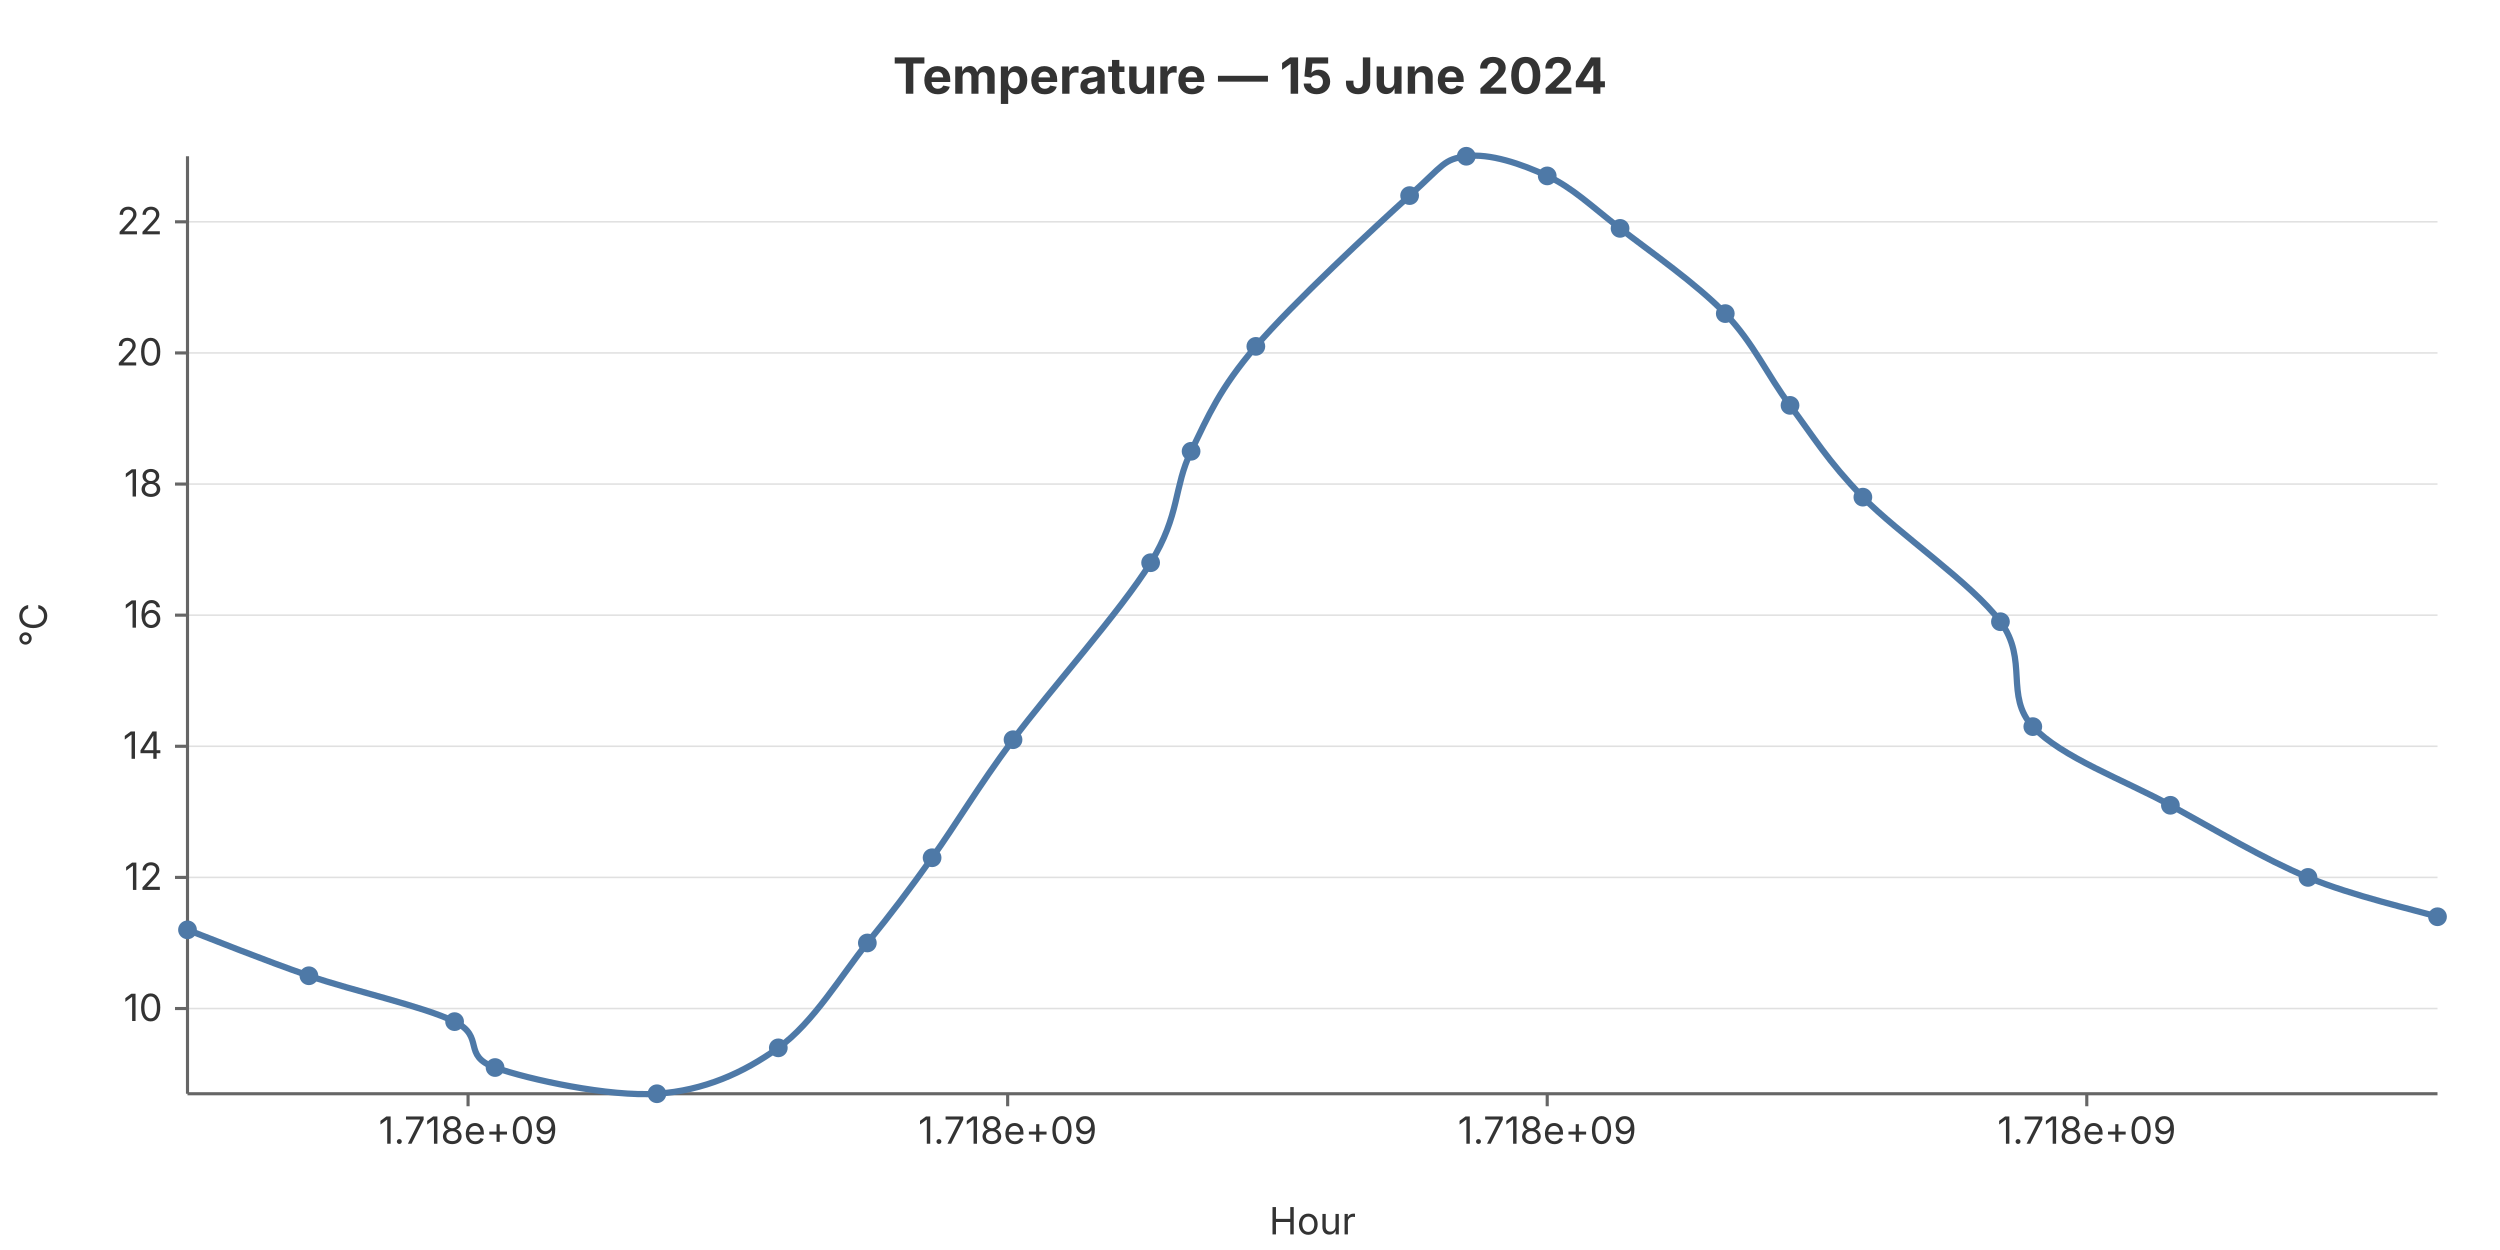
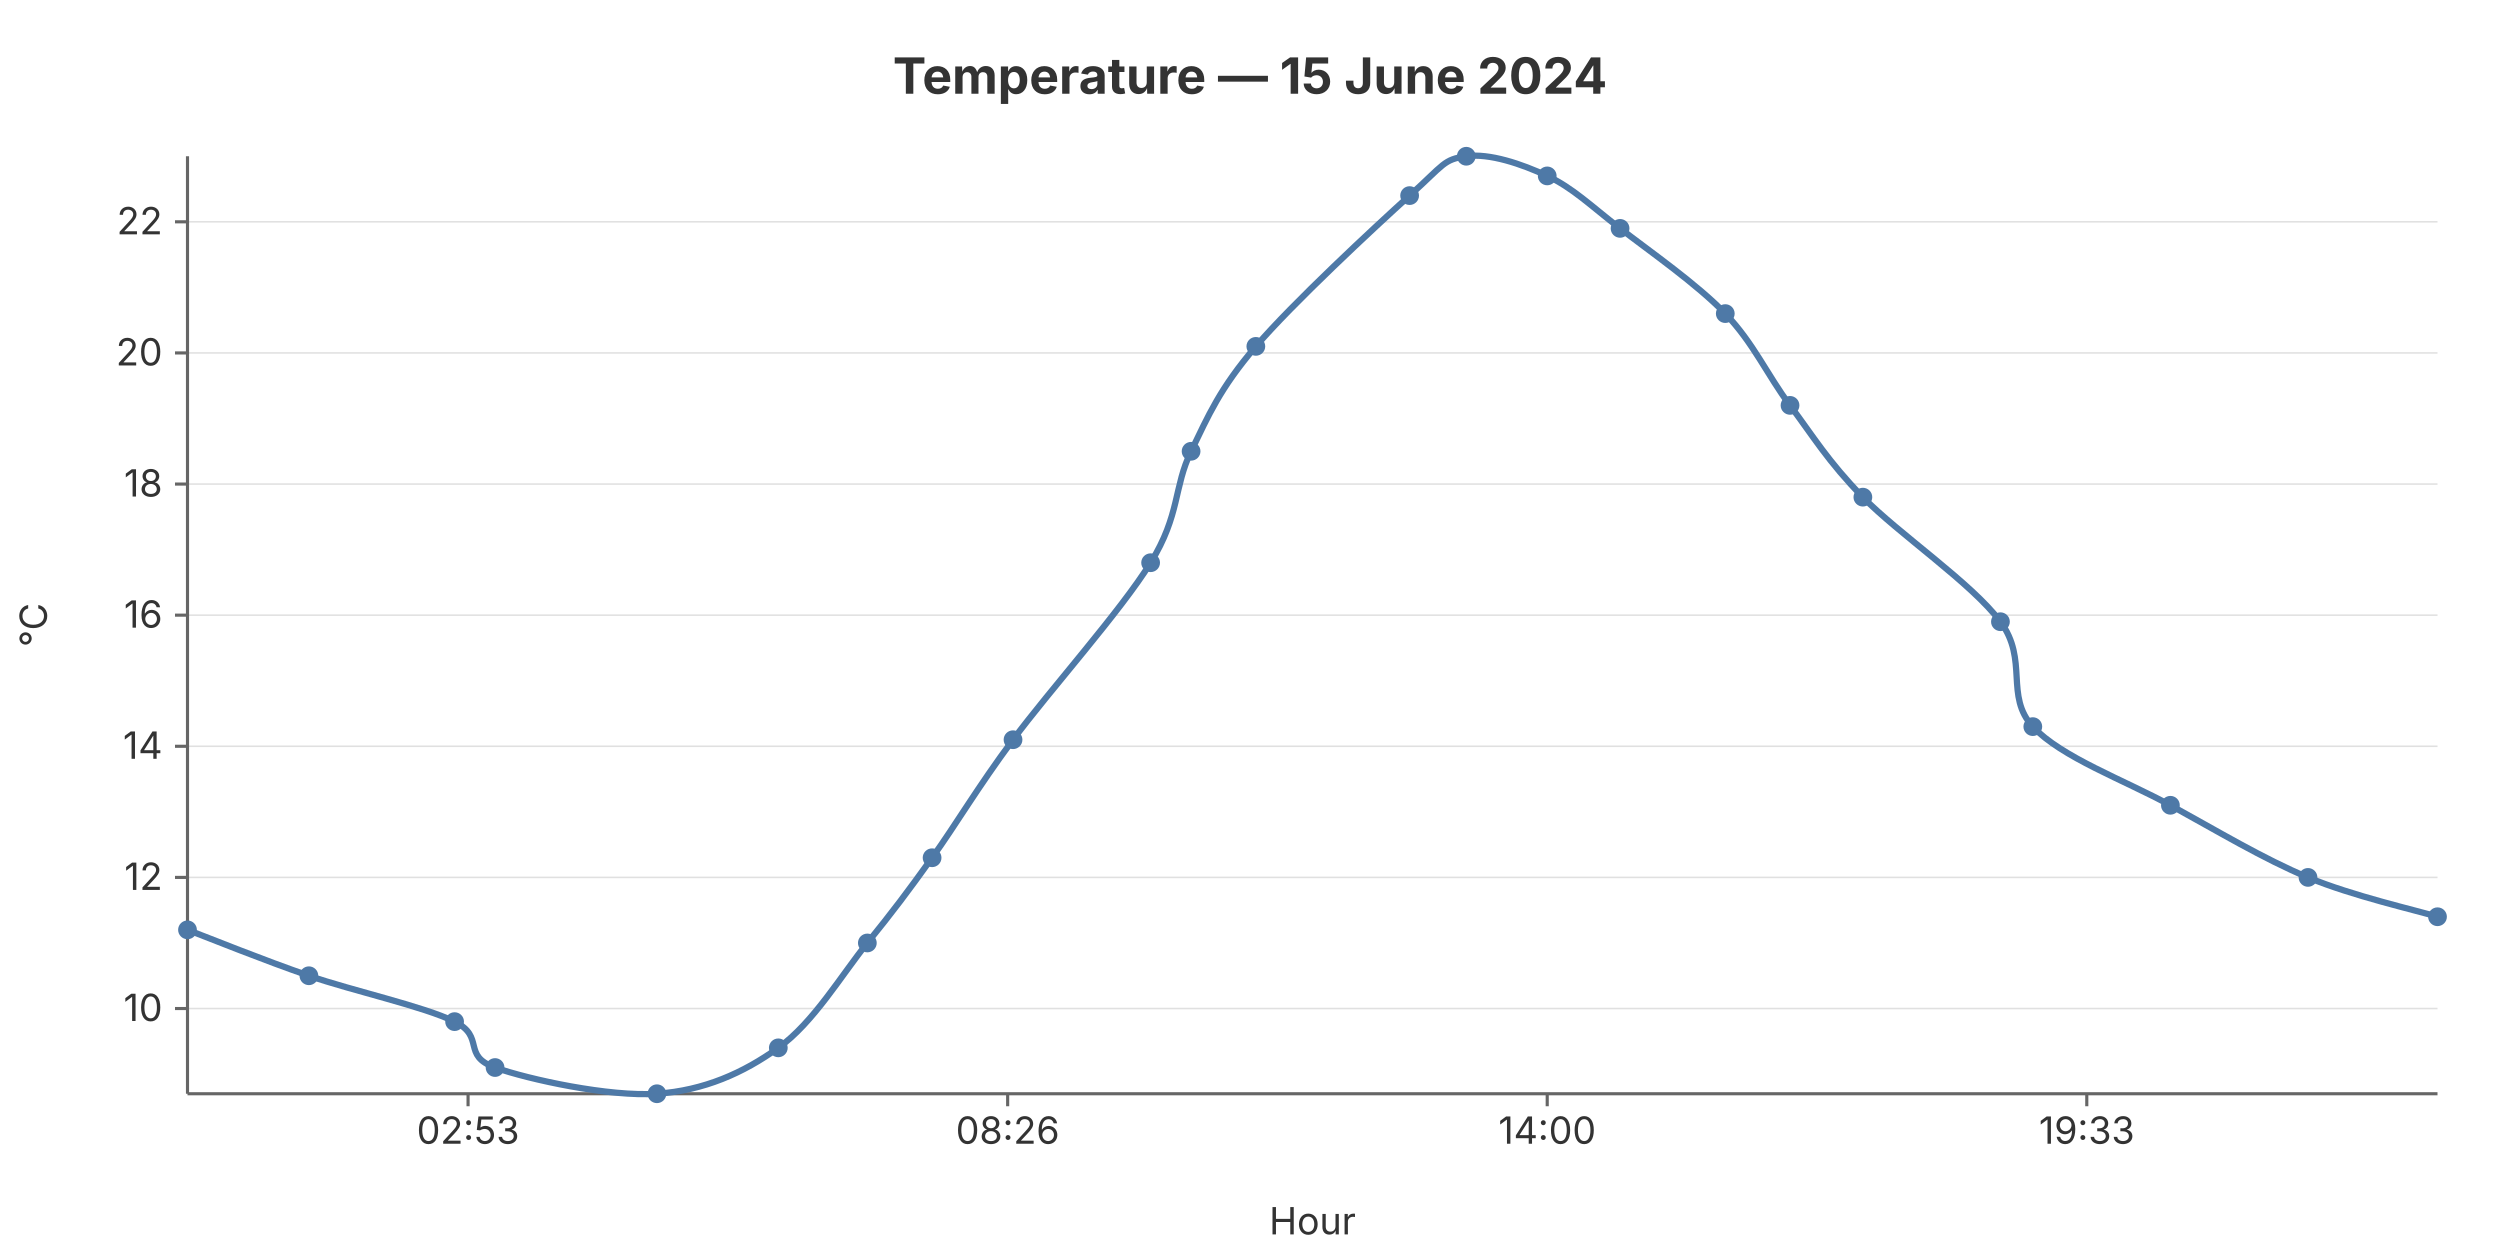
<svg xmlns="http://www.w3.org/2000/svg" viewBox="0 0 800 400" role="img" aria-labelledby="chart-title">
  <style>
    .tooltip { display: none; pointer-events: none; }
    .data-point:hover .tooltip { display: block; }
    .point { transition: r 0.15s; }
    .data-point:hover .point { r: 5; }
    .line { transition: stroke-width 0.2s; }
  </style>
  <rect x="0.00" y="0.00" width="800.00" height="400.00" fill="#ffffff" />
  <g class="grid">
    <line x1="60.00" y1="322.73" x2="780.00" y2="322.73" stroke="#e0e0e0" stroke-width="0.5" />
    <line x1="60.00" y1="280.77" x2="780.00" y2="280.77" stroke="#e0e0e0" stroke-width="0.5" />
    <line x1="60.00" y1="238.81" x2="780.00" y2="238.81" stroke="#e0e0e0" stroke-width="0.5" />
    <line x1="60.00" y1="196.85" x2="780.00" y2="196.85" stroke="#e0e0e0" stroke-width="0.5" />
    <line x1="60.00" y1="154.90" x2="780.00" y2="154.90" stroke="#e0e0e0" stroke-width="0.5" />
    <line x1="60.00" y1="112.94" x2="780.00" y2="112.94" stroke="#e0e0e0" stroke-width="0.5" />
    <line x1="60.00" y1="70.98" x2="780.00" y2="70.98" stroke="#e0e0e0" stroke-width="0.5" />
  </g>
  <g class="y-axis">
    <line x1="60.00" y1="50.00" x2="60.00" y2="350.00" stroke="#666666" stroke-width="1" />
    <line x1="56.00" y1="322.73" x2="60.00" y2="322.73" stroke="#666666" stroke-width="1" />
    <text x="52.00" y="326.73" text-anchor="end" fill="#333333" font-size="12" font-family="system-ui, -apple-system, sans-serif">10</text>
    <line x1="56.00" y1="280.77" x2="60.00" y2="280.77" stroke="#666666" stroke-width="1" />
    <text x="52.00" y="284.77" text-anchor="end" fill="#333333" font-size="12" font-family="system-ui, -apple-system, sans-serif">12</text>
    <line x1="56.00" y1="238.81" x2="60.00" y2="238.81" stroke="#666666" stroke-width="1" />
    <text x="52.00" y="242.81" text-anchor="end" fill="#333333" font-size="12" font-family="system-ui, -apple-system, sans-serif">14</text>
    <line x1="56.00" y1="196.85" x2="60.00" y2="196.85" stroke="#666666" stroke-width="1" />
    <text x="52.00" y="200.85" text-anchor="end" fill="#333333" font-size="12" font-family="system-ui, -apple-system, sans-serif">16</text>
    <line x1="56.00" y1="154.90" x2="60.00" y2="154.90" stroke="#666666" stroke-width="1" />
    <text x="52.00" y="158.90" text-anchor="end" fill="#333333" font-size="12" font-family="system-ui, -apple-system, sans-serif">18</text>
    <line x1="56.00" y1="112.94" x2="60.00" y2="112.94" stroke="#666666" stroke-width="1" />
    <text x="52.00" y="116.94" text-anchor="end" fill="#333333" font-size="12" font-family="system-ui, -apple-system, sans-serif">20</text>
    <line x1="56.00" y1="70.98" x2="60.00" y2="70.98" stroke="#666666" stroke-width="1" />
    <text x="52.00" y="74.98" text-anchor="end" fill="#333333" font-size="12" font-family="system-ui, -apple-system, sans-serif">22</text>
    <text x="15.00" y="200.00" text-anchor="middle" fill="#333333" font-size="12" font-family="system-ui, -apple-system, sans-serif" transform="rotate(-90 15.00 200.00)">°C</text>
  </g>
  <g class="x-axis">
    <line x1="60.00" y1="350.00" x2="780.00" y2="350.00" stroke="#666666" stroke-width="1" />
    <line x1="149.78" y1="350.00" x2="149.78" y2="354.00" stroke="#666666" stroke-width="1" />
-     <text x="149.78" y="366.00" text-anchor="middle" fill="#333333" font-size="12" font-family="system-ui, -apple-system, sans-serif">1.718e+09</text>
+     <text x="149.78" y="366.00" text-anchor="middle" fill="#333333" font-size="12" font-family="system-ui, -apple-system, sans-serif">02:53</text>
    <line x1="322.45" y1="350.00" x2="322.45" y2="354.00" stroke="#666666" stroke-width="1" />
-     <text x="322.45" y="366.00" text-anchor="middle" fill="#333333" font-size="12" font-family="system-ui, -apple-system, sans-serif">1.718e+09</text>
+     <text x="322.45" y="366.00" text-anchor="middle" fill="#333333" font-size="12" font-family="system-ui, -apple-system, sans-serif">08:26</text>
    <line x1="495.11" y1="350.00" x2="495.11" y2="354.00" stroke="#666666" stroke-width="1" />
-     <text x="495.11" y="366.00" text-anchor="middle" fill="#333333" font-size="12" font-family="system-ui, -apple-system, sans-serif">1.718e+09</text>
+     <text x="495.11" y="366.00" text-anchor="middle" fill="#333333" font-size="12" font-family="system-ui, -apple-system, sans-serif">14:00</text>
    <line x1="667.77" y1="350.00" x2="667.77" y2="354.00" stroke="#666666" stroke-width="1" />
-     <text x="667.77" y="366.00" text-anchor="middle" fill="#333333" font-size="12" font-family="system-ui, -apple-system, sans-serif">1.718e+09</text>
+     <text x="667.77" y="366.00" text-anchor="middle" fill="#333333" font-size="12" font-family="system-ui, -apple-system, sans-serif">19:33</text>
    <text x="420.00" y="395.00" text-anchor="middle" fill="#333333" font-size="12" font-family="system-ui, -apple-system, sans-serif">Hour</text>
  </g>
  <text x="400.00" y="30.00" text-anchor="middle" fill="#333333" font-size="16" font-weight="bold" font-family="system-ui, -apple-system, sans-serif">Temperature — 15 June 2024</text>
  <g class="series-0">
    <path d="M60.00,297.55 C66.47,300.00 84.60,307.34 98.85,312.24 C113.09,317.13 135.54,322.03 145.47,326.92 C155.40,331.82 147.63,337.76 158.42,341.61 C169.21,345.45 195.11,351.05 210.22,350.00 C225.32,348.95 237.84,343.36 249.06,335.31 C260.29,327.27 269.35,311.89 277.55,301.75 C285.76,291.61 290.50,285.31 298.27,274.48 C306.04,263.64 312.52,252.45 324.17,236.71 C335.83,220.98 358.71,195.45 368.20,180.07 C377.70,164.69 375.54,155.94 381.15,144.41 C386.76,132.87 390.22,124.48 401.87,110.84 C413.53,97.20 439.86,72.73 451.08,62.59 C462.30,52.45 461.87,51.05 469.21,50.00 C476.55,48.95 486.91,52.45 495.11,56.29 C503.31,60.14 508.92,65.73 518.42,73.08 C527.91,80.42 543.02,90.91 552.09,100.35 C561.15,109.79 565.47,119.93 572.81,129.72 C580.14,139.51 584.89,147.55 596.12,159.09 C607.34,170.63 631.08,186.71 640.14,198.95 C649.21,211.19 641.44,222.73 650.50,232.52 C659.57,242.31 679.86,249.65 694.53,257.69 C709.21,265.73 724.32,274.83 738.56,280.77 C752.81,286.71 773.09,291.26 780.00,293.36" fill="none" stroke="#4e79a7" stroke-width="2" class="line" />
    <g class="data-point" aria-label="11.2°C">
      <circle cx="60.00" cy="297.55" r="3.0" fill="#4e79a7" class="point" />
      <g class="tooltip">
        <rect x="68.00" y="277.55" width="60.00" height="18.00" fill="white" stroke="#ccc" rx="3" />
        <text x="72.00" y="290.55" fill="#333333" font-size="10" font-family="system-ui, -apple-system, sans-serif">11.2°C</text>
      </g>
    </g>
    <g class="data-point" aria-label="10.5°C">
      <circle cx="98.85" cy="312.24" r="3.0" fill="#4e79a7" class="point" />
      <g class="tooltip">
        <rect x="106.85" y="292.24" width="60.00" height="18.00" fill="white" stroke="#ccc" rx="3" />
        <text x="110.85" y="305.24" fill="#333333" font-size="10" font-family="system-ui, -apple-system, sans-serif">10.5°C</text>
      </g>
    </g>
    <g class="data-point" aria-label="9.8°C">
      <circle cx="145.47" cy="326.92" r="3.0" fill="#4e79a7" class="point" />
      <g class="tooltip">
        <rect x="153.47" y="306.92" width="60.00" height="18.00" fill="white" stroke="#ccc" rx="3" />
        <text x="157.47" y="319.92" fill="#333333" font-size="10" font-family="system-ui, -apple-system, sans-serif">9.8°C</text>
      </g>
    </g>
    <g class="data-point" aria-label="9.1°C">
      <circle cx="158.42" cy="341.61" r="3.0" fill="#4e79a7" class="point" />
      <g class="tooltip">
        <rect x="166.42" y="321.61" width="60.00" height="18.00" fill="white" stroke="#ccc" rx="3" />
        <text x="170.42" y="334.61" fill="#333333" font-size="10" font-family="system-ui, -apple-system, sans-serif">9.1°C</text>
      </g>
    </g>
    <g class="data-point" aria-label="8.7°C">
      <circle cx="210.22" cy="350.00" r="3.0" fill="#4e79a7" class="point" />
      <g class="tooltip">
        <rect x="218.22" y="330.00" width="60.00" height="18.00" fill="white" stroke="#ccc" rx="3" />
        <text x="222.22" y="343.00" fill="#333333" font-size="10" font-family="system-ui, -apple-system, sans-serif">8.7°C</text>
      </g>
    </g>
    <g class="data-point" aria-label="9.4°C">
      <circle cx="249.06" cy="335.31" r="3.0" fill="#4e79a7" class="point" />
      <g class="tooltip">
        <rect x="257.06" y="315.31" width="60.00" height="18.00" fill="white" stroke="#ccc" rx="3" />
        <text x="261.06" y="328.31" fill="#333333" font-size="10" font-family="system-ui, -apple-system, sans-serif">9.4°C</text>
      </g>
    </g>
    <g class="data-point" aria-label="11.0°C">
      <circle cx="277.55" cy="301.75" r="3.0" fill="#4e79a7" class="point" />
      <g class="tooltip">
        <rect x="285.55" y="281.75" width="60.00" height="18.00" fill="white" stroke="#ccc" rx="3" />
        <text x="289.55" y="294.75" fill="#333333" font-size="10" font-family="system-ui, -apple-system, sans-serif">11.0°C</text>
      </g>
    </g>
    <g class="data-point" aria-label="12.3°C">
      <circle cx="298.27" cy="274.48" r="3.0" fill="#4e79a7" class="point" />
      <g class="tooltip">
        <rect x="306.27" y="254.48" width="60.00" height="18.00" fill="white" stroke="#ccc" rx="3" />
        <text x="310.27" y="267.48" fill="#333333" font-size="10" font-family="system-ui, -apple-system, sans-serif">12.3°C</text>
      </g>
    </g>
    <g class="data-point" aria-label="14.1°C">
      <circle cx="324.17" cy="236.71" r="3.0" fill="#4e79a7" class="point" />
      <g class="tooltip">
        <rect x="332.17" y="216.71" width="60.00" height="18.00" fill="white" stroke="#ccc" rx="3" />
        <text x="336.17" y="229.71" fill="#333333" font-size="10" font-family="system-ui, -apple-system, sans-serif">14.1°C</text>
      </g>
    </g>
    <g class="data-point" aria-label="16.8°C">
      <circle cx="368.20" cy="180.07" r="3.0" fill="#4e79a7" class="point" />
      <g class="tooltip">
        <rect x="376.20" y="160.07" width="60.00" height="18.00" fill="white" stroke="#ccc" rx="3" />
        <text x="380.20" y="173.07" fill="#333333" font-size="10" font-family="system-ui, -apple-system, sans-serif">16.8°C</text>
      </g>
    </g>
    <g class="data-point" aria-label="18.5°C">
      <circle cx="381.15" cy="144.41" r="3.0" fill="#4e79a7" class="point" />
      <g class="tooltip">
        <rect x="389.15" y="124.41" width="60.00" height="18.00" fill="white" stroke="#ccc" rx="3" />
        <text x="393.15" y="137.41" fill="#333333" font-size="10" font-family="system-ui, -apple-system, sans-serif">18.5°C</text>
      </g>
    </g>
    <g class="data-point" aria-label="20.1°C">
      <circle cx="401.87" cy="110.84" r="3.0" fill="#4e79a7" class="point" />
      <g class="tooltip">
        <rect x="409.87" y="90.84" width="60.00" height="18.00" fill="white" stroke="#ccc" rx="3" />
        <text x="413.87" y="103.84" fill="#333333" font-size="10" font-family="system-ui, -apple-system, sans-serif">20.1°C</text>
      </g>
    </g>
    <g class="data-point" aria-label="22.4°C">
      <circle cx="451.08" cy="62.59" r="3.0" fill="#4e79a7" class="point" />
      <g class="tooltip">
        <rect x="459.08" y="42.59" width="60.00" height="18.00" fill="white" stroke="#ccc" rx="3" />
        <text x="463.08" y="55.59" fill="#333333" font-size="10" font-family="system-ui, -apple-system, sans-serif">22.4°C</text>
      </g>
    </g>
    <g class="data-point" aria-label="23.0°C">
      <circle cx="469.21" cy="50.00" r="3.0" fill="#4e79a7" class="point" />
      <g class="tooltip">
        <rect x="477.21" y="30.00" width="60.00" height="18.00" fill="white" stroke="#ccc" rx="3" />
        <text x="481.21" y="43.00" fill="#333333" font-size="10" font-family="system-ui, -apple-system, sans-serif">23.0°C</text>
      </g>
    </g>
    <g class="data-point" aria-label="22.7°C">
      <circle cx="495.11" cy="56.29" r="3.0" fill="#4e79a7" class="point" />
      <g class="tooltip">
        <rect x="503.11" y="36.29" width="60.00" height="18.00" fill="white" stroke="#ccc" rx="3" />
        <text x="507.11" y="49.29" fill="#333333" font-size="10" font-family="system-ui, -apple-system, sans-serif">22.7°C</text>
      </g>
    </g>
    <g class="data-point" aria-label="21.9°C">
      <circle cx="518.42" cy="73.08" r="3.0" fill="#4e79a7" class="point" />
      <g class="tooltip">
        <rect x="526.42" y="53.08" width="60.00" height="18.00" fill="white" stroke="#ccc" rx="3" />
        <text x="530.42" y="66.08" fill="#333333" font-size="10" font-family="system-ui, -apple-system, sans-serif">21.9°C</text>
      </g>
    </g>
    <g class="data-point" aria-label="20.6°C">
      <circle cx="552.09" cy="100.35" r="3.0" fill="#4e79a7" class="point" />
      <g class="tooltip">
        <rect x="560.09" y="80.35" width="60.00" height="18.00" fill="white" stroke="#ccc" rx="3" />
        <text x="564.09" y="93.35" fill="#333333" font-size="10" font-family="system-ui, -apple-system, sans-serif">20.6°C</text>
      </g>
    </g>
    <g class="data-point" aria-label="19.2°C">
      <circle cx="572.81" cy="129.72" r="3.0" fill="#4e79a7" class="point" />
      <g class="tooltip">
        <rect x="580.81" y="109.72" width="60.00" height="18.00" fill="white" stroke="#ccc" rx="3" />
        <text x="584.81" y="122.72" fill="#333333" font-size="10" font-family="system-ui, -apple-system, sans-serif">19.2°C</text>
      </g>
    </g>
    <g class="data-point" aria-label="17.8°C">
      <circle cx="596.12" cy="159.09" r="3.0" fill="#4e79a7" class="point" />
      <g class="tooltip">
        <rect x="604.12" y="139.09" width="60.00" height="18.00" fill="white" stroke="#ccc" rx="3" />
        <text x="608.12" y="152.09" fill="#333333" font-size="10" font-family="system-ui, -apple-system, sans-serif">17.8°C</text>
      </g>
    </g>
    <g class="data-point" aria-label="15.9°C">
      <circle cx="640.14" cy="198.95" r="3.0" fill="#4e79a7" class="point" />
      <g class="tooltip">
        <rect x="648.14" y="178.95" width="60.00" height="18.00" fill="white" stroke="#ccc" rx="3" />
        <text x="652.14" y="191.95" fill="#333333" font-size="10" font-family="system-ui, -apple-system, sans-serif">15.9°C</text>
      </g>
    </g>
    <g class="data-point" aria-label="14.3°C">
      <circle cx="650.50" cy="232.52" r="3.0" fill="#4e79a7" class="point" />
      <g class="tooltip">
        <rect x="658.50" y="212.52" width="60.00" height="18.00" fill="white" stroke="#ccc" rx="3" />
        <text x="662.50" y="225.52" fill="#333333" font-size="10" font-family="system-ui, -apple-system, sans-serif">14.3°C</text>
      </g>
    </g>
    <g class="data-point" aria-label="13.1°C">
      <circle cx="694.53" cy="257.69" r="3.0" fill="#4e79a7" class="point" />
      <g class="tooltip">
        <rect x="702.53" y="237.69" width="60.00" height="18.00" fill="white" stroke="#ccc" rx="3" />
        <text x="706.53" y="250.69" fill="#333333" font-size="10" font-family="system-ui, -apple-system, sans-serif">13.1°C</text>
      </g>
    </g>
    <g class="data-point" aria-label="12.0°C">
      <circle cx="738.56" cy="280.77" r="3.0" fill="#4e79a7" class="point" />
      <g class="tooltip">
        <rect x="746.56" y="260.77" width="60.00" height="18.00" fill="white" stroke="#ccc" rx="3" />
        <text x="750.56" y="273.77" fill="#333333" font-size="10" font-family="system-ui, -apple-system, sans-serif">12.0°C</text>
      </g>
    </g>
    <g class="data-point" aria-label="11.4°C">
      <circle cx="780.00" cy="293.36" r="3.0" fill="#4e79a7" class="point" />
      <g class="tooltip">
        <rect x="788.00" y="273.36" width="60.00" height="18.00" fill="white" stroke="#ccc" rx="3" />
        <text x="792.00" y="286.36" fill="#333333" font-size="10" font-family="system-ui, -apple-system, sans-serif">11.4°C</text>
      </g>
    </g>
  </g>
</svg>
